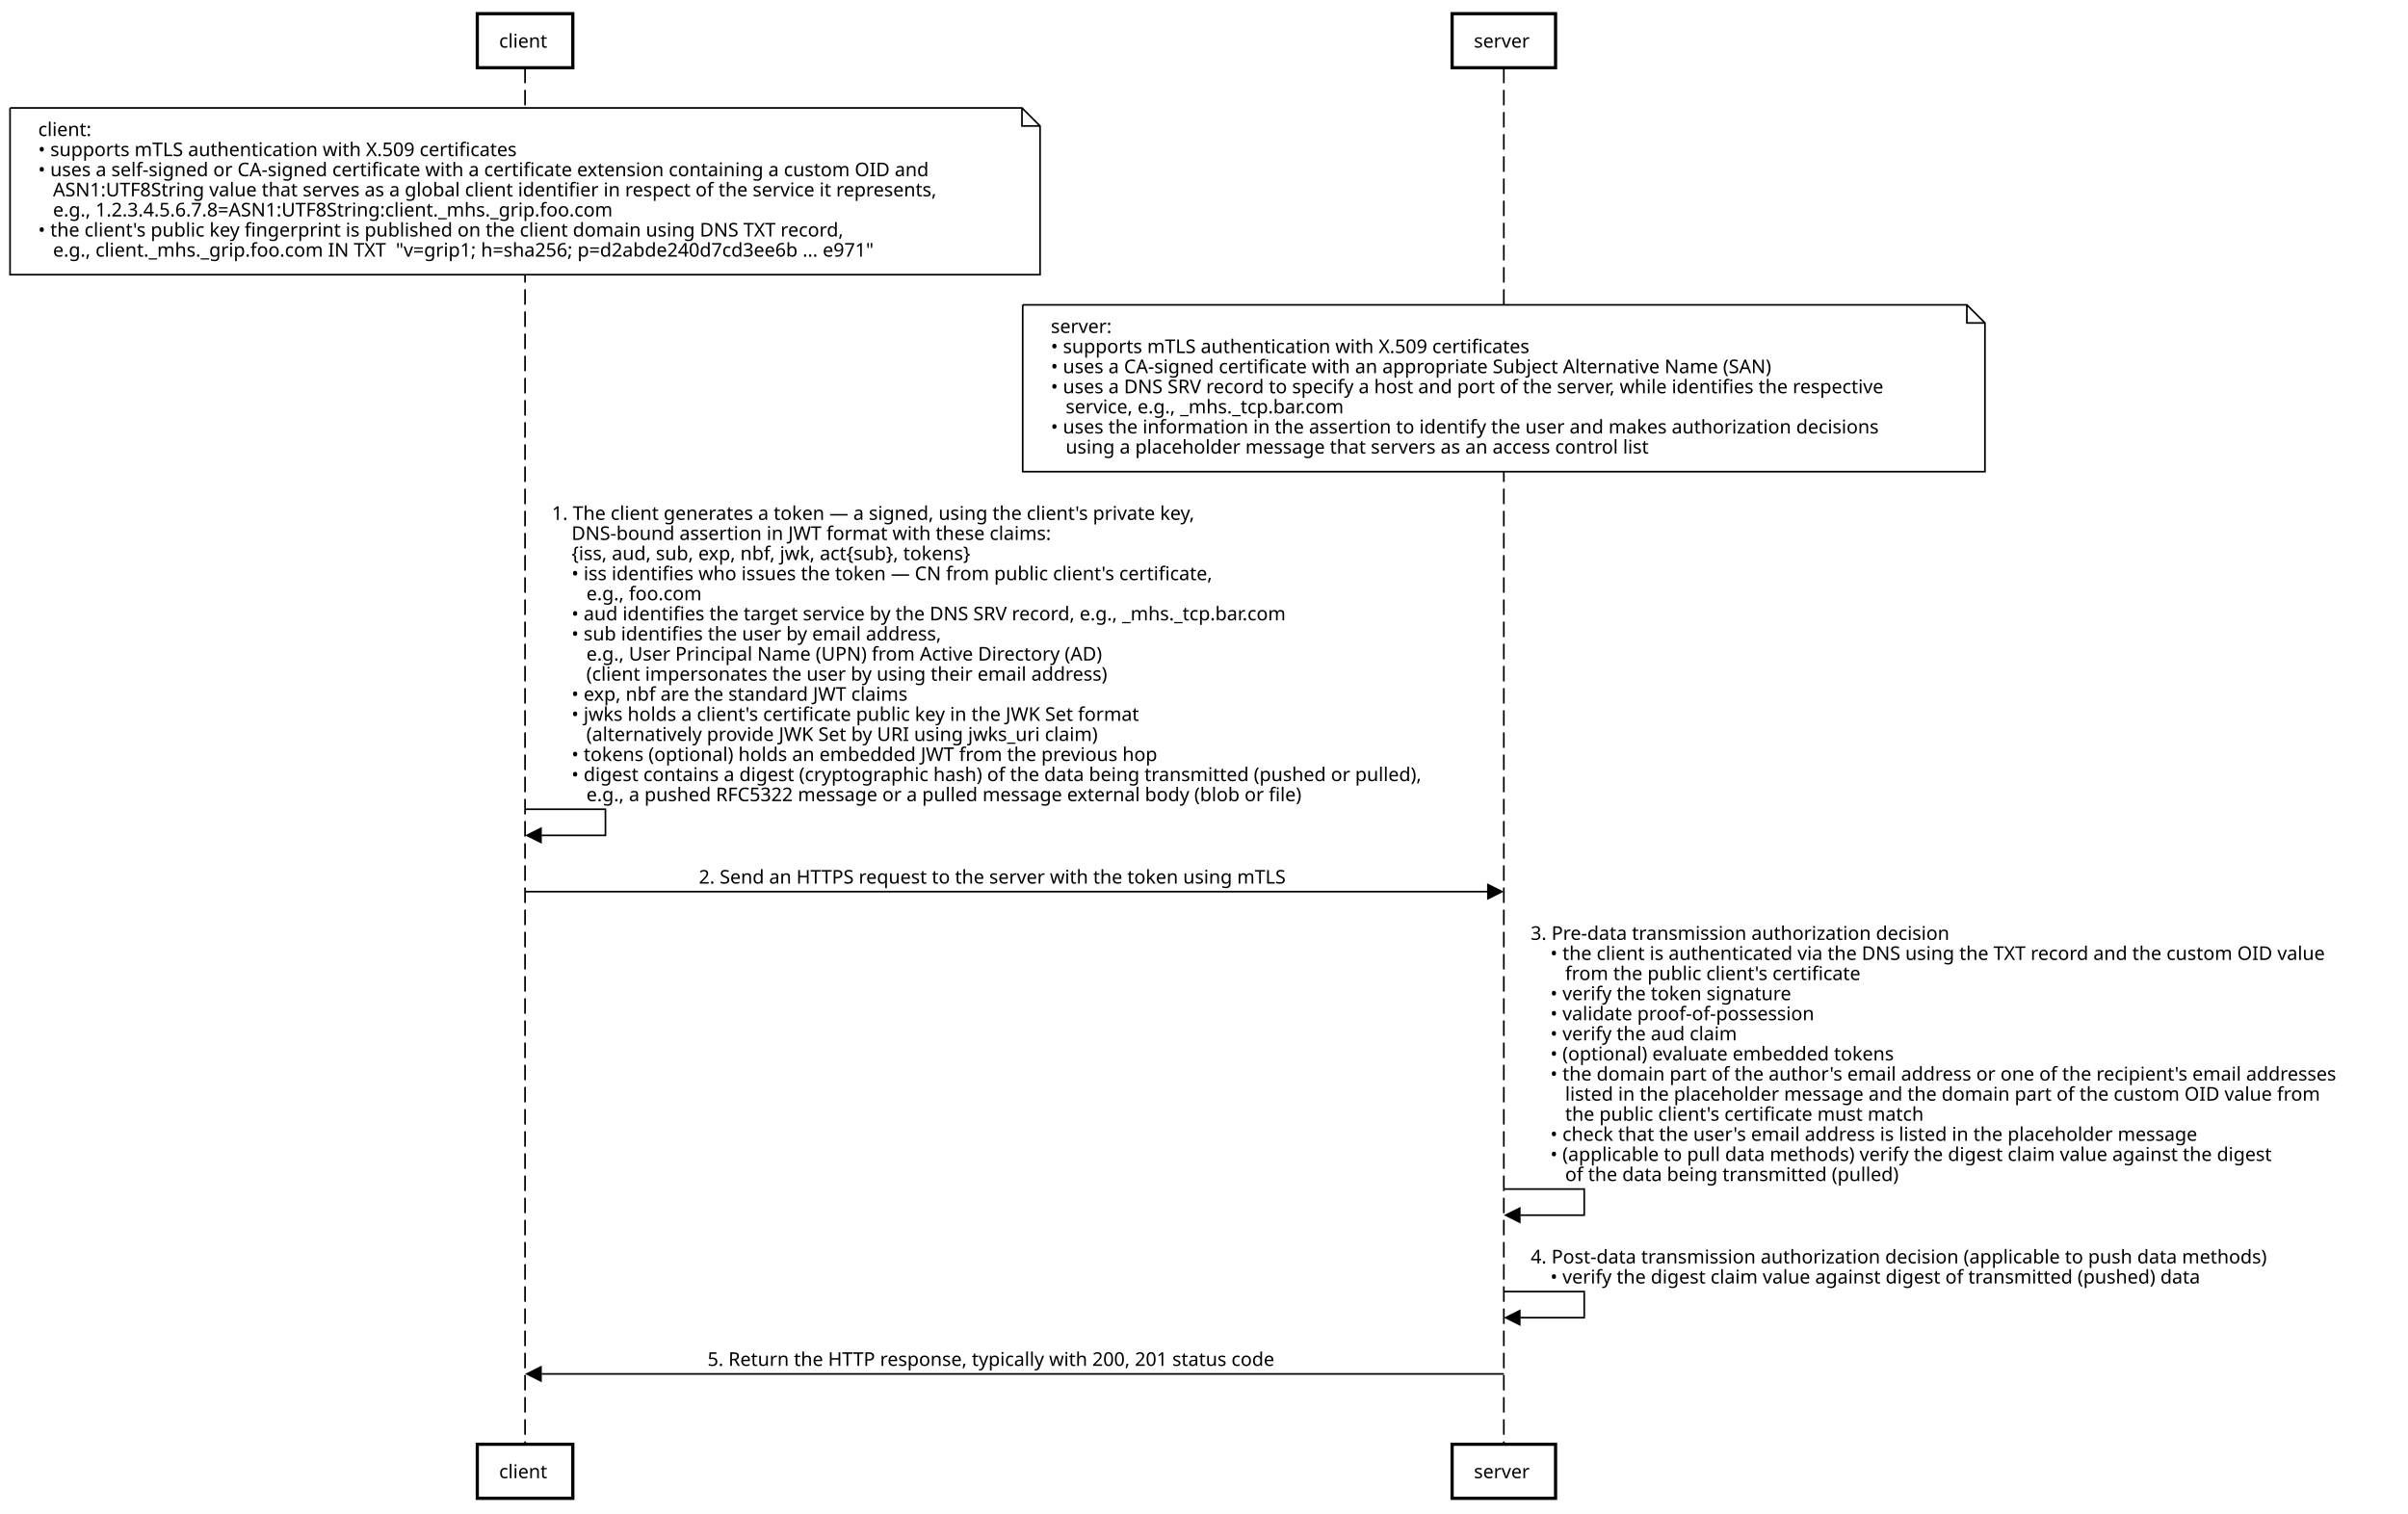
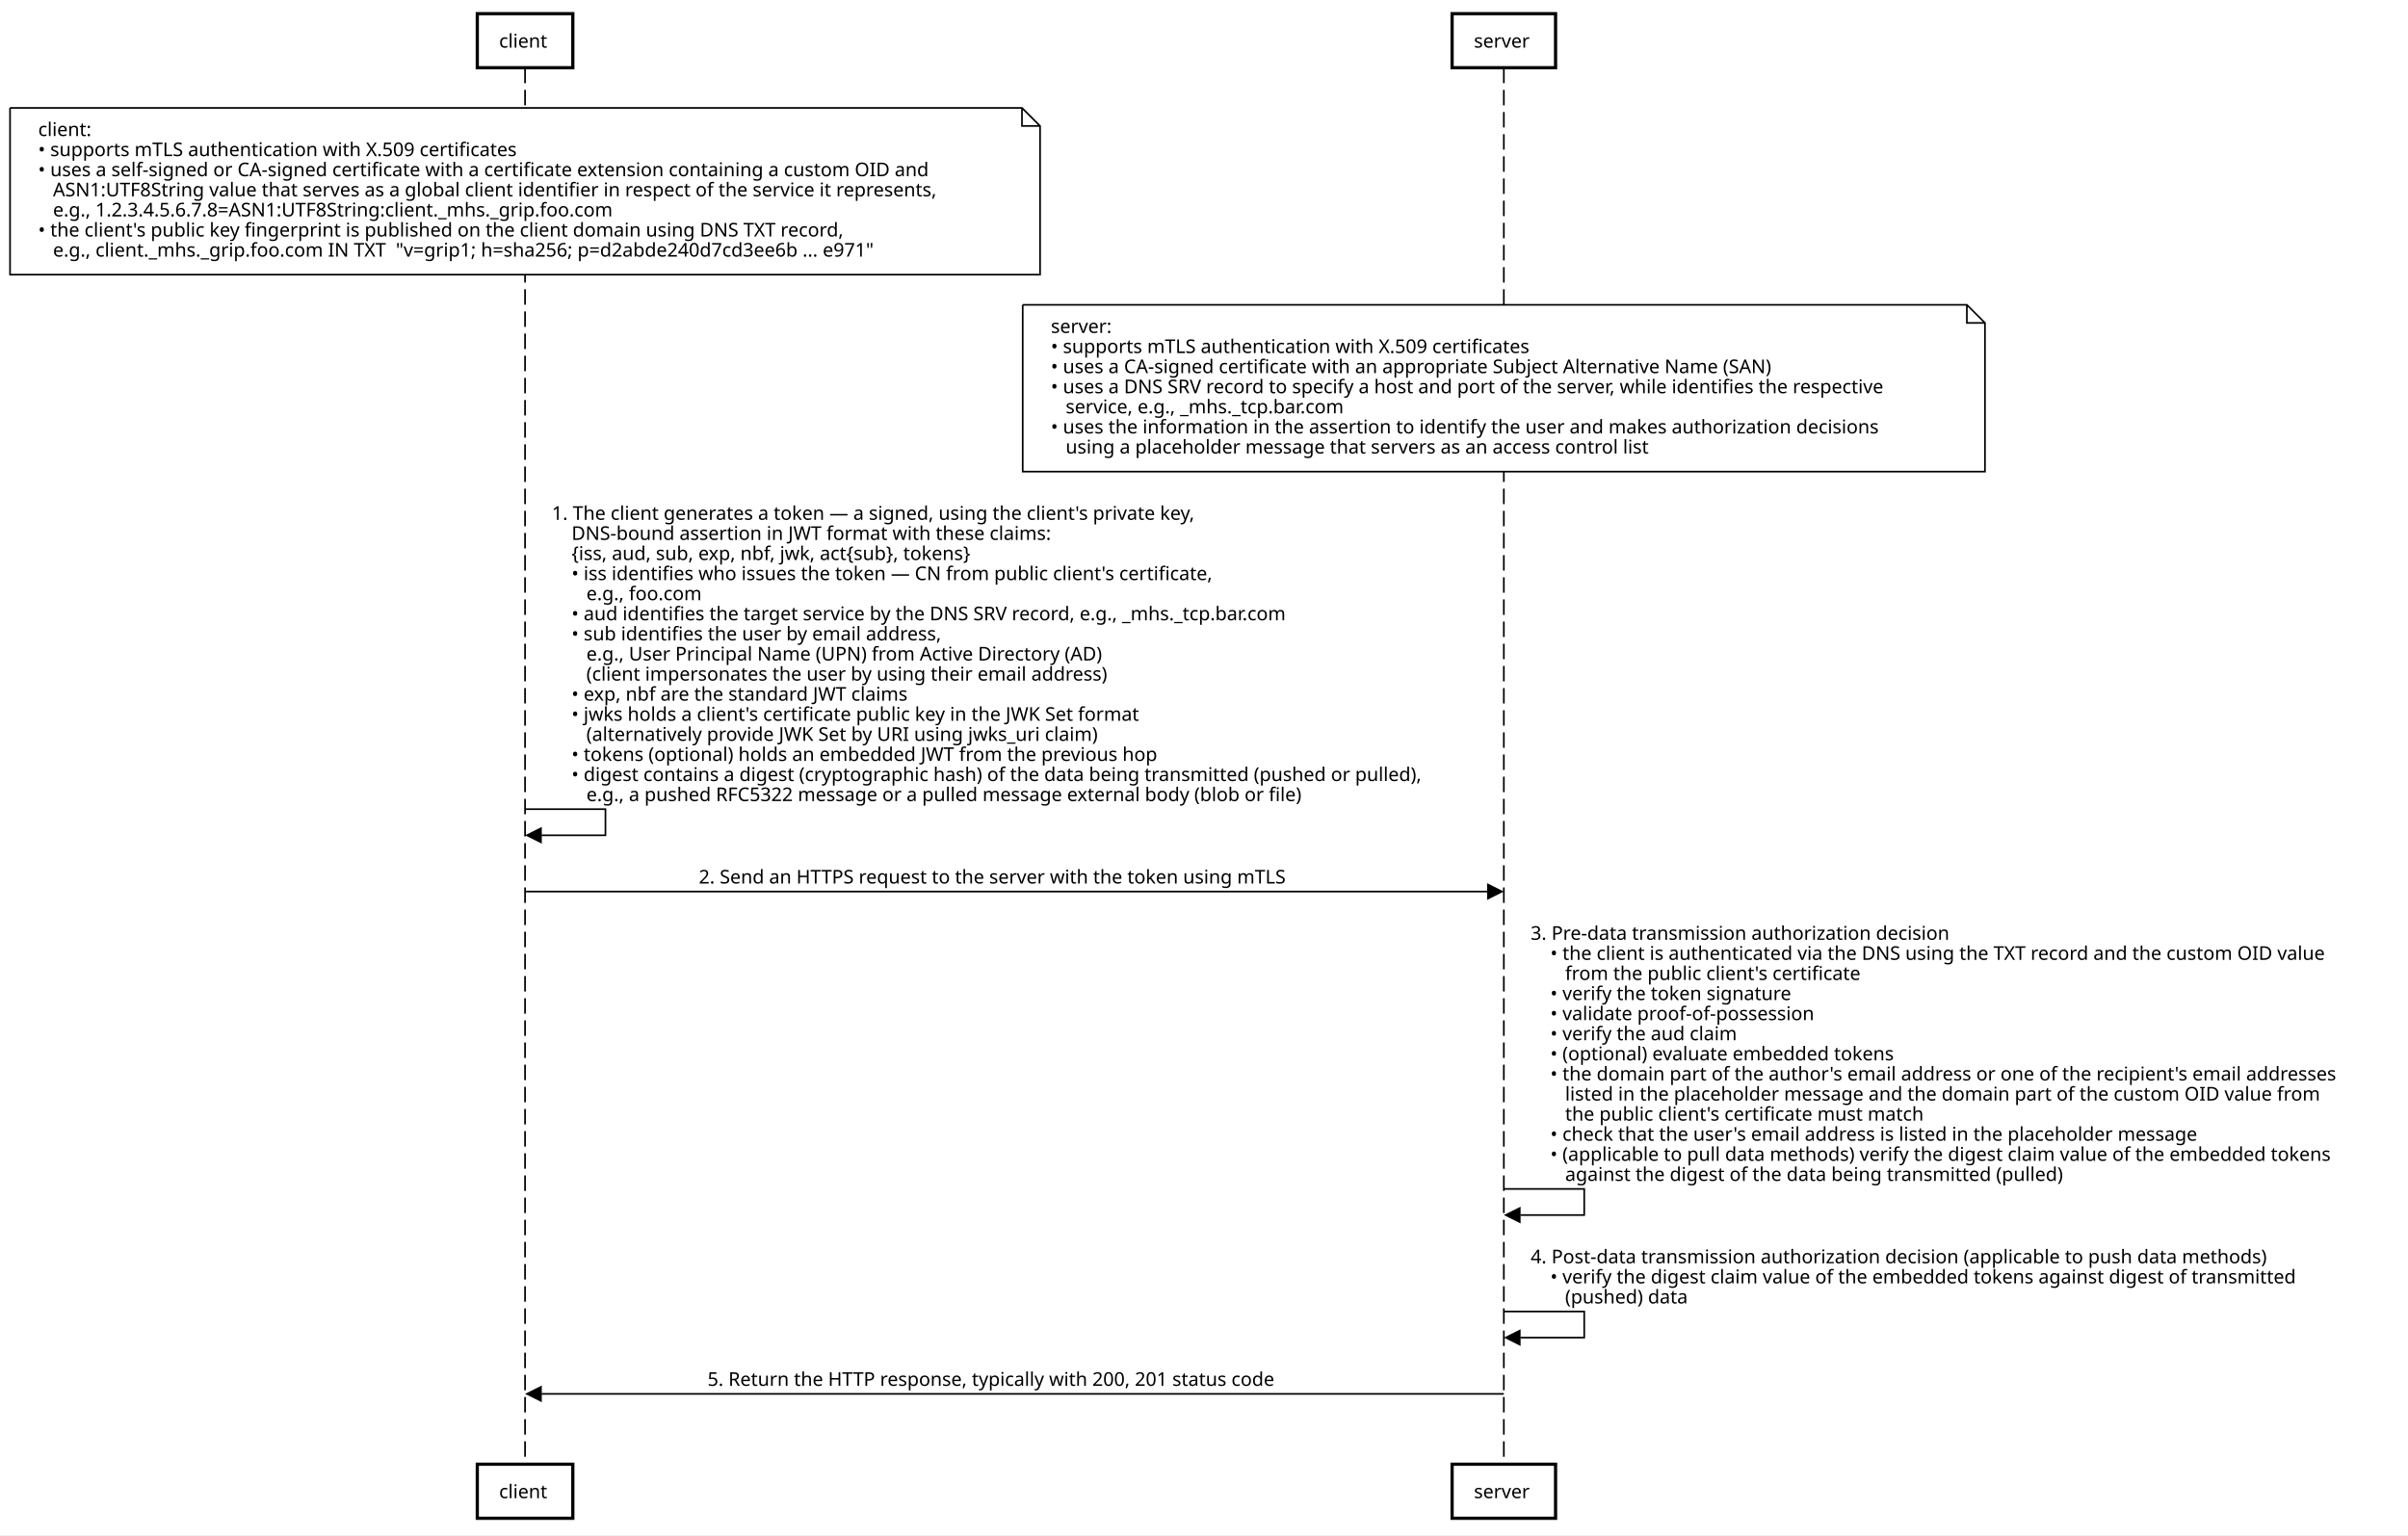
- <svg xmlns="http://www.w3.org/2000/svg" version="1.1" width="1355" height="852">
+ <svg xmlns="http://www.w3.org/2000/svg" version="1.1" width="1355" height="864">
  <defs />
  <g>
    <g />
    <g />
    <g />
    <g />
    <g />
    <g />
    <g />
    <g />
    <g />
    <g />
    <g />
    <g />
    <g />
    <g />
    <g />
    <g />
    <g />
    <g />
    <g />
    <g />
    <g />
    <g />
    <g />
    <g />
    <g />
    <g />
    <g />
    <g />
    <g />
    <g />
    <g />
    <g />
    <g />
    <g />
    <g />
    <g />
    <g />
    <g />
    <g />
    <g />
    <g />
    <g />
    <g />
    <g />
    <g />
    <g />
    <g />
    <g />
-     <g>
-       <rect fill="white" stroke="none" x="0" y="0" width="1355" height="852" />
-     </g>
-     <g />
-     <g>
-       <path fill="none" stroke="black" paint-order="fill stroke markers" d=" M 295.454 38.111 L 295.454 812.777" stroke-miterlimit="10" stroke-width="0.942" stroke-dasharray="8.699,3.77" />
-       <path fill="none" stroke="black" paint-order="fill stroke markers" d=" M 846.22 38.111 L 846.22 812.777" stroke-miterlimit="10" stroke-width="0.942" stroke-dasharray="8.699,3.77" />
+     <g />
+     <g>
+       <rect fill="white" stroke="none" x="0" y="0" width="1355" height="864" />
+     </g>
+     <g />
+     <g>
+       <path fill="none" stroke="black" paint-order="fill stroke markers" d=" M 295.454 38.111 L 295.454 824.086" stroke-miterlimit="10" stroke-width="0.942" stroke-dasharray="8.699,3.77" />
+       <path fill="none" stroke="black" paint-order="fill stroke markers" d=" M 846.22 38.111 L 846.22 824.086" stroke-miterlimit="10" stroke-width="0.942" stroke-dasharray="8.699,3.77" />
    </g>
    <g>
      <path fill="none" stroke="none" />
      <g>
        <path fill="white" stroke="black" paint-order="fill stroke markers" d=" M 268.575 7.69 L 322.332 7.69 L 322.332 38.111 L 268.575 38.111 L 268.575 7.69 Z" stroke-miterlimit="10" stroke-width="1.809" stroke-dasharray="" />
      </g>
      <g>
        <text fill="black" stroke="none" font-family="sans-serif" font-size="8pt" font-style="normal" font-weight="normal" text-decoration="normal" x="280.845" y="26.802" text-anchor="start" dominant-baseline="alphabetic" xml:space="preserve">client</text>
      </g>
      <path fill="none" stroke="none" />
      <g>
        <path fill="white" stroke="black" paint-order="fill stroke markers" d=" M 817.108 7.69 L 875.332 7.69 L 875.332 38.111 L 817.108 38.111 L 817.108 7.69 Z" stroke-miterlimit="10" stroke-width="1.809" stroke-dasharray="" />
      </g>
      <g>
        <text fill="black" stroke="none" font-family="sans-serif" font-size="8pt" font-style="normal" font-weight="normal" text-decoration="normal" x="829.379" y="26.802" text-anchor="start" dominant-baseline="alphabetic" xml:space="preserve">server</text>
      </g>
      <path fill="none" stroke="none" />
      <g>
-         <path fill="white" stroke="black" paint-order="fill stroke markers" d=" M 268.575 812.777 L 322.332 812.777 L 322.332 843.198 L 268.575 843.198 L 268.575 812.777 Z" stroke-miterlimit="10" stroke-width="1.809" stroke-dasharray="" />
-       </g>
-       <g>
-         <text fill="black" stroke="none" font-family="sans-serif" font-size="8pt" font-style="normal" font-weight="normal" text-decoration="normal" x="280.845" y="831.889" text-anchor="start" dominant-baseline="alphabetic" xml:space="preserve">client</text>
-       </g>
-       <path fill="none" stroke="none" />
-       <g>
-         <path fill="white" stroke="black" paint-order="fill stroke markers" d=" M 817.108 812.777 L 875.332 812.777 L 875.332 843.198 L 817.108 843.198 L 817.108 812.777 Z" stroke-miterlimit="10" stroke-width="1.809" stroke-dasharray="" />
-       </g>
-       <g>
-         <text fill="black" stroke="none" font-family="sans-serif" font-size="8pt" font-style="normal" font-weight="normal" text-decoration="normal" x="829.379" y="831.889" text-anchor="start" dominant-baseline="alphabetic" xml:space="preserve">server</text>
+         <path fill="white" stroke="black" paint-order="fill stroke markers" d=" M 268.575 824.086 L 322.332 824.086 L 322.332 854.507 L 268.575 854.507 L 268.575 824.086 Z" stroke-miterlimit="10" stroke-width="1.809" stroke-dasharray="" />
+       </g>
+       <g>
+         <text fill="black" stroke="none" font-family="sans-serif" font-size="8pt" font-style="normal" font-weight="normal" text-decoration="normal" x="280.845" y="843.198" text-anchor="start" dominant-baseline="alphabetic" xml:space="preserve">client</text>
+       </g>
+       <path fill="none" stroke="none" />
+       <g>
+         <path fill="white" stroke="black" paint-order="fill stroke markers" d=" M 817.108 824.086 L 875.332 824.086 L 875.332 854.507 L 817.108 854.507 L 817.108 824.086 Z" stroke-miterlimit="10" stroke-width="1.809" stroke-dasharray="" />
+       </g>
+       <g>
+         <text fill="black" stroke="none" font-family="sans-serif" font-size="8pt" font-style="normal" font-weight="normal" text-decoration="normal" x="829.379" y="843.198" text-anchor="start" dominant-baseline="alphabetic" xml:space="preserve">server</text>
      </g>
    </g>
    <g>
      <path fill="white" stroke="black" paint-order="fill stroke markers" d=" M 5.654 60.729 L 575.075 60.729 L 585.253 70.907 L 585.253 154.594 L 5.654 154.594 L 5.654 60.729 M 575.075 60.729 L 575.075 70.907 L 585.253 70.907" stroke-miterlimit="10" stroke-width="0.942" stroke-dasharray="" />
      <g>
        <text fill="black" stroke="none" font-family="sans-serif" font-size="8pt" font-style="normal" font-weight="normal" text-decoration="normal" x="21.487" y="76.562" text-anchor="start" dominant-baseline="alphabetic" xml:space="preserve">client:</text>
        <text fill="black" stroke="none" font-family="sans-serif" font-size="8pt" font-style="normal" font-weight="normal" text-decoration="normal" x="21.487" y="87.871" text-anchor="start" dominant-baseline="alphabetic" xml:space="preserve">• supports mTLS authentication with X.509 certificates</text>
        <text fill="black" stroke="none" font-family="sans-serif" font-size="8pt" font-style="normal" font-weight="normal" text-decoration="normal" x="21.487" y="99.18" text-anchor="start" dominant-baseline="alphabetic" xml:space="preserve">• uses a self-signed or CA-signed certificate with a certificate extension containing a custom OID and</text>
        <text fill="black" stroke="none" font-family="sans-serif" font-size="8pt" font-style="normal" font-weight="normal" text-decoration="normal" x="21.487" y="110.489" text-anchor="start" dominant-baseline="alphabetic" xml:space="preserve">   ASN1:UTF8String value that serves as a global client identifier in respect of the service it represents,</text>
        <text fill="black" stroke="none" font-family="sans-serif" font-size="8pt" font-style="normal" font-weight="normal" text-decoration="normal" x="21.487" y="121.798" text-anchor="start" dominant-baseline="alphabetic" xml:space="preserve">   e.g., 1.2.3.4.5.6.7.8=ASN1:UTF8String:client._mhs._grip.foo.com</text>
        <text fill="black" stroke="none" font-family="sans-serif" font-size="8pt" font-style="normal" font-weight="normal" text-decoration="normal" x="21.487" y="133.107" text-anchor="start" dominant-baseline="alphabetic" xml:space="preserve">• the client's public key fingerprint is published on the client domain using DNS TXT record,</text>
        <text fill="black" stroke="none" font-family="sans-serif" font-size="8pt" font-style="normal" font-weight="normal" text-decoration="normal" x="21.487" y="144.416" text-anchor="start" dominant-baseline="alphabetic" xml:space="preserve">   e.g., client._mhs._grip.foo.com IN TXT  "v=grip1; h=sha256; p=d2abde240d7cd3ee6b ... e971"</text>
      </g>
      <path fill="white" stroke="black" paint-order="fill stroke markers" d=" M 575.488 171.557 L 1106.775 171.557 L 1116.953 181.735 L 1116.953 265.422 L 575.488 265.422 L 575.488 171.557 M 1106.775 171.557 L 1106.775 181.735 L 1116.953 181.735" stroke-miterlimit="10" stroke-width="0.942" stroke-dasharray="" />
      <g>
        <text fill="black" stroke="none" font-family="sans-serif" font-size="8pt" font-style="normal" font-weight="normal" text-decoration="normal" x="591.32" y="187.39" text-anchor="start" dominant-baseline="alphabetic" xml:space="preserve">server:</text>
        <text fill="black" stroke="none" font-family="sans-serif" font-size="8pt" font-style="normal" font-weight="normal" text-decoration="normal" x="591.32" y="198.699" text-anchor="start" dominant-baseline="alphabetic" xml:space="preserve">• supports mTLS authentication with X.509 certificates</text>
        <text fill="black" stroke="none" font-family="sans-serif" font-size="8pt" font-style="normal" font-weight="normal" text-decoration="normal" x="591.32" y="210.008" text-anchor="start" dominant-baseline="alphabetic" xml:space="preserve">• uses a CA-signed certificate with an appropriate Subject Alternative Name (SAN)</text>
        <text fill="black" stroke="none" font-family="sans-serif" font-size="8pt" font-style="normal" font-weight="normal" text-decoration="normal" x="591.32" y="221.317" text-anchor="start" dominant-baseline="alphabetic" xml:space="preserve">• uses a DNS SRV record to specify a host and port of the server, while identifies the respective</text>
        <text fill="black" stroke="none" font-family="sans-serif" font-size="8pt" font-style="normal" font-weight="normal" text-decoration="normal" x="591.32" y="232.626" text-anchor="start" dominant-baseline="alphabetic" xml:space="preserve">   service, e.g., _mhs._tcp.bar.com</text>
        <text fill="black" stroke="none" font-family="sans-serif" font-size="8pt" font-style="normal" font-weight="normal" text-decoration="normal" x="591.32" y="243.935" text-anchor="start" dominant-baseline="alphabetic" xml:space="preserve">• uses the information in the assertion to identify the user and makes authorization decisions</text>
        <text fill="black" stroke="none" font-family="sans-serif" font-size="8pt" font-style="normal" font-weight="normal" text-decoration="normal" x="591.32" y="255.244" text-anchor="start" dominant-baseline="alphabetic" xml:space="preserve">   using a placeholder message that servers as an access control list</text>
      </g>
      <g>
        <g>
          <rect fill="white" stroke="none" x="308.836" y="282.385" width="395.943" height="14.702" />
        </g>
        <g>
          <rect fill="white" stroke="none" x="308.836" y="293.694" width="305.043" height="14.702" />
        </g>
        <g>
          <rect fill="white" stroke="none" x="308.836" y="305.003" width="269.859" height="14.702" />
        </g>
        <g>
          <rect fill="white" stroke="none" x="308.836" y="316.312" width="406.426" height="14.702" />
        </g>
        <g>
          <rect fill="white" stroke="none" x="308.836" y="327.621" width="96.609" height="14.702" />
        </g>
        <g>
          <rect fill="white" stroke="none" x="308.836" y="338.93" width="455.376" height="14.702" />
        </g>
        <g>
          <rect fill="white" stroke="none" x="308.836" y="350.239" width="243.109" height="14.702" />
        </g>
        <g>
          <rect fill="white" stroke="none" x="308.836" y="361.548" width="339.526" height="14.702" />
        </g>
        <g>
          <rect fill="white" stroke="none" x="308.836" y="372.857" width="342.643" height="14.702" />
        </g>
        <g>
          <rect fill="white" stroke="none" x="308.836" y="384.166" width="223.126" height="14.702" />
        </g>
        <g>
          <rect fill="white" stroke="none" x="308.836" y="395.475" width="364.976" height="14.702" />
        </g>
        <g>
          <rect fill="white" stroke="none" x="308.836" y="406.784" width="338.843" height="14.702" />
        </g>
        <g>
          <rect fill="white" stroke="none" x="308.836" y="418.093" width="370.476" height="14.702" />
        </g>
        <g>
          <rect fill="white" stroke="none" x="308.836" y="429.402" width="533.426" height="14.702" />
        </g>
        <g>
          <rect fill="white" stroke="none" x="308.836" y="440.711" width="462.359" height="14.702" />
        </g>
        <text fill="black" stroke="none" font-family="sans-serif" font-size="8pt" font-style="normal" font-weight="normal" text-decoration="normal" x="310.532" y="292.563" text-anchor="start" dominant-baseline="alphabetic" xml:space="preserve">1. The client generates a token — a signed, using the client's private key,</text>
        <text fill="black" stroke="none" font-family="sans-serif" font-size="8pt" font-style="normal" font-weight="normal" text-decoration="normal" x="310.532" y="303.872" text-anchor="start" dominant-baseline="alphabetic" xml:space="preserve">    DNS-bound assertion in JWT format with these claims:</text>
        <text fill="black" stroke="none" font-family="sans-serif" font-size="8pt" font-style="normal" font-weight="normal" text-decoration="normal" x="310.532" y="315.181" text-anchor="start" dominant-baseline="alphabetic" xml:space="preserve">    {iss, aud, sub, exp, nbf, jwk, act{sub}, tokens}</text>
        <text fill="black" stroke="none" font-family="sans-serif" font-size="8pt" font-style="normal" font-weight="normal" text-decoration="normal" x="310.532" y="326.49" text-anchor="start" dominant-baseline="alphabetic" xml:space="preserve">    • iss identifies who issues the token — CN from public client's certificate,</text>
        <text fill="black" stroke="none" font-family="sans-serif" font-size="8pt" font-style="normal" font-weight="normal" text-decoration="normal" x="310.532" y="337.799" text-anchor="start" dominant-baseline="alphabetic" xml:space="preserve">       e.g., foo.com</text>
        <text fill="black" stroke="none" font-family="sans-serif" font-size="8pt" font-style="normal" font-weight="normal" text-decoration="normal" x="310.532" y="349.108" text-anchor="start" dominant-baseline="alphabetic" xml:space="preserve">    • aud identifies the target service by the DNS SRV record, e.g., _mhs._tcp.bar.com</text>
        <text fill="black" stroke="none" font-family="sans-serif" font-size="8pt" font-style="normal" font-weight="normal" text-decoration="normal" x="310.532" y="360.417" text-anchor="start" dominant-baseline="alphabetic" xml:space="preserve">    • sub identifies the user by email address,</text>
        <text fill="black" stroke="none" font-family="sans-serif" font-size="8pt" font-style="normal" font-weight="normal" text-decoration="normal" x="310.532" y="371.726" text-anchor="start" dominant-baseline="alphabetic" xml:space="preserve">       e.g., User Principal Name (UPN) from Active Directory (AD)</text>
        <text fill="black" stroke="none" font-family="sans-serif" font-size="8pt" font-style="normal" font-weight="normal" text-decoration="normal" x="310.532" y="383.035" text-anchor="start" dominant-baseline="alphabetic" xml:space="preserve">       (client impersonates the user by using their email address)</text>
        <text fill="black" stroke="none" font-family="sans-serif" font-size="8pt" font-style="normal" font-weight="normal" text-decoration="normal" x="310.532" y="394.344" text-anchor="start" dominant-baseline="alphabetic" xml:space="preserve">    • exp, nbf are the standard JWT claims</text>
        <text fill="black" stroke="none" font-family="sans-serif" font-size="8pt" font-style="normal" font-weight="normal" text-decoration="normal" x="310.532" y="405.653" text-anchor="start" dominant-baseline="alphabetic" xml:space="preserve">    • jwks holds a client's certificate public key in the JWK Set format</text>
        <text fill="black" stroke="none" font-family="sans-serif" font-size="8pt" font-style="normal" font-weight="normal" text-decoration="normal" x="310.532" y="416.962" text-anchor="start" dominant-baseline="alphabetic" xml:space="preserve">       (alternatively provide JWK Set by URI using jwks_uri claim)</text>
        <text fill="black" stroke="none" font-family="sans-serif" font-size="8pt" font-style="normal" font-weight="normal" text-decoration="normal" x="310.532" y="428.271" text-anchor="start" dominant-baseline="alphabetic" xml:space="preserve">    • tokens (optional) holds an embedded JWT from the previous hop</text>
        <text fill="black" stroke="none" font-family="sans-serif" font-size="8pt" font-style="normal" font-weight="normal" text-decoration="normal" x="310.532" y="439.58" text-anchor="start" dominant-baseline="alphabetic" xml:space="preserve">    • digest contains a digest (cryptographic hash) of the data being transmitted (pushed or pulled),</text>
        <text fill="black" stroke="none" font-family="sans-serif" font-size="8pt" font-style="normal" font-weight="normal" text-decoration="normal" x="310.532" y="450.889" text-anchor="start" dominant-baseline="alphabetic" xml:space="preserve">       e.g., a pushed RFC5322 message or a pulled message external body (blob or file)</text>
      </g>
      <g>
        <path fill="none" stroke="black" paint-order="fill stroke markers" d=" M 295.454 455.413 L 340.69 455.413 L 340.69 470.115 L 304.765 470.115" stroke-miterlimit="10" stroke-width="0.942" stroke-dasharray="" />
        <g transform="translate(295.4537,470.1146) translate(-295.4537,-470.1146)">
          <path fill="black" stroke="none" paint-order="stroke fill markers" d=" M 304.878 465.403 L 295.454 470.115 L 304.878 474.827 Z" />
        </g>
      </g>
      <g>
        <g>
          <rect fill="white" stroke="none" x="391.549" y="487.078" width="358.576" height="14.702" />
        </g>
        <text fill="black" stroke="none" font-family="sans-serif" font-size="8pt" font-style="normal" font-weight="normal" text-decoration="normal" x="393.245" y="497.256" text-anchor="start" dominant-baseline="alphabetic" xml:space="preserve">2. Send an HTTPS request to the server with the token using mTLS</text>
      </g>
      <g>
        <path fill="none" stroke="black" paint-order="fill stroke markers" d=" M 295.454 501.78 L 836.909 501.78" stroke-miterlimit="10" stroke-width="0.942" stroke-dasharray="" />
        <g transform="translate(846.2202,501.7797) translate(-846.2202,-501.7797)">
          <path fill="black" stroke="none" paint-order="stroke fill markers" d=" M 836.796 497.068 L 846.22 501.78 L 836.796 506.492 Z" />
        </g>
      </g>
      <g>
        <g>
          <rect fill="white" stroke="none" x="859.603" y="518.743" width="254.126" height="14.702" />
        </g>
        <g>
          <rect fill="white" stroke="none" x="859.603" y="530.052" width="488.876" height="14.702" />
        </g>
        <g>
          <rect fill="white" stroke="none" x="859.603" y="541.361" width="206.209" height="14.702" />
        </g>
        <g>
          <rect fill="white" stroke="none" x="859.603" y="552.67" width="164.126" height="14.702" />
        </g>
        <g>
          <rect fill="white" stroke="none" x="859.603" y="563.979" width="175.543" height="14.702" />
        </g>
        <g>
          <rect fill="white" stroke="none" x="859.603" y="575.288" width="132.893" height="14.702" />
        </g>
        <g>
          <rect fill="white" stroke="none" x="859.603" y="586.597" width="226.793" height="14.702" />
        </g>
        <g>
          <rect fill="white" stroke="none" x="859.603" y="597.906" width="492.293" height="14.702" />
        </g>
        <g>
          <rect fill="white" stroke="none" x="859.603" y="609.215" width="480.476" height="14.702" />
        </g>
        <g>
          <rect fill="white" stroke="none" x="859.603" y="620.524" width="245.309" height="14.702" />
        </g>
        <g>
          <rect fill="white" stroke="none" x="859.603" y="631.833" width="411.793" height="14.702" />
        </g>
        <g>
-           <rect fill="white" stroke="none" x="859.603" y="643.142" width="458.009" height="14.702" />
-         </g>
-         <g>
-           <rect fill="white" stroke="none" x="859.603" y="654.451" width="228.726" height="14.702" />
+           <rect fill="white" stroke="none" x="859.603" y="643.142" width="492.076" height="14.702" />
+         </g>
+         <g>
+           <rect fill="white" stroke="none" x="859.603" y="654.451" width="328.259" height="14.702" />
        </g>
        <text fill="black" stroke="none" font-family="sans-serif" font-size="8pt" font-style="normal" font-weight="normal" text-decoration="normal" x="861.299" y="528.921" text-anchor="start" dominant-baseline="alphabetic" xml:space="preserve">3. Pre-data transmission authorization decision</text>
        <text fill="black" stroke="none" font-family="sans-serif" font-size="8pt" font-style="normal" font-weight="normal" text-decoration="normal" x="861.299" y="540.23" text-anchor="start" dominant-baseline="alphabetic" xml:space="preserve">    • the client is authenticated via the DNS using the TXT record and the custom OID value</text>
        <text fill="black" stroke="none" font-family="sans-serif" font-size="8pt" font-style="normal" font-weight="normal" text-decoration="normal" x="861.299" y="551.539" text-anchor="start" dominant-baseline="alphabetic" xml:space="preserve">       from the public client's certificate</text>
        <text fill="black" stroke="none" font-family="sans-serif" font-size="8pt" font-style="normal" font-weight="normal" text-decoration="normal" x="861.299" y="562.848" text-anchor="start" dominant-baseline="alphabetic" xml:space="preserve">    • verify the token signature</text>
        <text fill="black" stroke="none" font-family="sans-serif" font-size="8pt" font-style="normal" font-weight="normal" text-decoration="normal" x="861.299" y="574.157" text-anchor="start" dominant-baseline="alphabetic" xml:space="preserve">    • validate proof-of-possession</text>
        <text fill="black" stroke="none" font-family="sans-serif" font-size="8pt" font-style="normal" font-weight="normal" text-decoration="normal" x="861.299" y="585.466" text-anchor="start" dominant-baseline="alphabetic" xml:space="preserve">    • verify the aud claim</text>
        <text fill="black" stroke="none" font-family="sans-serif" font-size="8pt" font-style="normal" font-weight="normal" text-decoration="normal" x="861.299" y="596.775" text-anchor="start" dominant-baseline="alphabetic" xml:space="preserve">    • (optional) evaluate embedded tokens</text>
        <text fill="black" stroke="none" font-family="sans-serif" font-size="8pt" font-style="normal" font-weight="normal" text-decoration="normal" x="861.299" y="608.084" text-anchor="start" dominant-baseline="alphabetic" xml:space="preserve">    • the domain part of the author's email address or one of the recipient's email addresses</text>
        <text fill="black" stroke="none" font-family="sans-serif" font-size="8pt" font-style="normal" font-weight="normal" text-decoration="normal" x="861.299" y="619.393" text-anchor="start" dominant-baseline="alphabetic" xml:space="preserve">       listed in the placeholder message and the domain part of the custom OID value from</text>
        <text fill="black" stroke="none" font-family="sans-serif" font-size="8pt" font-style="normal" font-weight="normal" text-decoration="normal" x="861.299" y="630.702" text-anchor="start" dominant-baseline="alphabetic" xml:space="preserve">       the public client's certificate must match</text>
        <text fill="black" stroke="none" font-family="sans-serif" font-size="8pt" font-style="normal" font-weight="normal" text-decoration="normal" x="861.299" y="642.011" text-anchor="start" dominant-baseline="alphabetic" xml:space="preserve">    • check that the user's email address is listed in the placeholder message</text>
-         <text fill="black" stroke="none" font-family="sans-serif" font-size="8pt" font-style="normal" font-weight="normal" text-decoration="normal" x="861.299" y="653.32" text-anchor="start" dominant-baseline="alphabetic" xml:space="preserve">    • (applicable to pull data methods) verify the digest claim value against the digest</text>
-         <text fill="black" stroke="none" font-family="sans-serif" font-size="8pt" font-style="normal" font-weight="normal" text-decoration="normal" x="861.299" y="664.629" text-anchor="start" dominant-baseline="alphabetic" xml:space="preserve">       of the data being transmitted (pulled)</text>
+         <text fill="black" stroke="none" font-family="sans-serif" font-size="8pt" font-style="normal" font-weight="normal" text-decoration="normal" x="861.299" y="653.32" text-anchor="start" dominant-baseline="alphabetic" xml:space="preserve">    • (applicable to pull data methods) verify the digest claim value of the embedded tokens</text>
+         <text fill="black" stroke="none" font-family="sans-serif" font-size="8pt" font-style="normal" font-weight="normal" text-decoration="normal" x="861.299" y="664.629" text-anchor="start" dominant-baseline="alphabetic" xml:space="preserve">       against the digest of the data being transmitted (pulled)</text>
      </g>
      <g>
        <path fill="none" stroke="black" paint-order="fill stroke markers" d=" M 846.22 669.153 L 891.456 669.153 L 891.456 683.854 L 855.531 683.854" stroke-miterlimit="10" stroke-width="0.942" stroke-dasharray="" />
        <g transform="translate(846.2202,683.8544) translate(-846.2202,-683.8544)">
          <path fill="black" stroke="none" paint-order="stroke fill markers" d=" M 855.644 679.142 L 846.22 683.854 L 855.644 688.567 Z" />
        </g>
      </g>
      <g>
        <g>
          <rect fill="white" stroke="none" x="859.603" y="700.818" width="446.309" height="14.702" />
        </g>
        <g>
-           <rect fill="white" stroke="none" x="859.603" y="712.127" width="414.176" height="14.702" />
+           <rect fill="white" stroke="none" x="859.603" y="712.127" width="469.659" height="14.702" />
+         </g>
+         <g>
+           <rect fill="white" stroke="none" x="859.603" y="723.436" width="101.809" height="14.702" />
        </g>
        <text fill="black" stroke="none" font-family="sans-serif" font-size="8pt" font-style="normal" font-weight="normal" text-decoration="normal" x="861.299" y="710.996" text-anchor="start" dominant-baseline="alphabetic" xml:space="preserve">4. Post-data transmission authorization decision (applicable to push data methods)</text>
-         <text fill="black" stroke="none" font-family="sans-serif" font-size="8pt" font-style="normal" font-weight="normal" text-decoration="normal" x="861.299" y="722.305" text-anchor="start" dominant-baseline="alphabetic" xml:space="preserve">    • verify the digest claim value against digest of transmitted (pushed) data</text>
-       </g>
-       <g>
-         <path fill="none" stroke="black" paint-order="fill stroke markers" d=" M 846.22 726.829 L 891.456 726.829 L 891.456 741.53 L 855.531 741.53" stroke-miterlimit="10" stroke-width="0.942" stroke-dasharray="" />
-         <g transform="translate(846.2202,741.5303) translate(-846.2202,-741.5303)">
-           <path fill="black" stroke="none" paint-order="stroke fill markers" d=" M 855.644 736.818 L 846.22 741.53 L 855.644 746.242 Z" />
-         </g>
-       </g>
-       <g>
-         <g>
-           <rect fill="white" stroke="none" x="396.449" y="758.494" width="348.776" height="14.702" />
-         </g>
-         <text fill="black" stroke="none" font-family="sans-serif" font-size="8pt" font-style="normal" font-weight="normal" text-decoration="normal" x="398.145" y="768.672" text-anchor="start" dominant-baseline="alphabetic" xml:space="preserve">5. Return the HTTP response, typically with 200, 201 status code</text>
-       </g>
-       <g>
-         <path fill="none" stroke="black" paint-order="fill stroke markers" d=" M 846.22 773.195 L 304.765 773.195" stroke-miterlimit="10" stroke-width="0.942" stroke-dasharray="" />
-         <g transform="translate(295.4537,773.1954) translate(-295.4537,-773.1954)">
-           <path fill="black" stroke="none" paint-order="stroke fill markers" d=" M 304.878 768.483 L 295.454 773.195 L 304.878 777.908 Z" />
+         <text fill="black" stroke="none" font-family="sans-serif" font-size="8pt" font-style="normal" font-weight="normal" text-decoration="normal" x="861.299" y="722.305" text-anchor="start" dominant-baseline="alphabetic" xml:space="preserve">    • verify the digest claim value of the embedded tokens against digest of transmitted</text>
+         <text fill="black" stroke="none" font-family="sans-serif" font-size="8pt" font-style="normal" font-weight="normal" text-decoration="normal" x="861.299" y="733.614" text-anchor="start" dominant-baseline="alphabetic" xml:space="preserve">       (pushed) data</text>
+       </g>
+       <g>
+         <path fill="none" stroke="black" paint-order="fill stroke markers" d=" M 846.22 738.138 L 891.456 738.138 L 891.456 752.839 L 855.531 752.839" stroke-miterlimit="10" stroke-width="0.942" stroke-dasharray="" />
+         <g transform="translate(846.2202,752.8393) translate(-846.2202,-752.8393)">
+           <path fill="black" stroke="none" paint-order="stroke fill markers" d=" M 855.644 748.127 L 846.22 752.839 L 855.644 757.551 Z" />
+         </g>
+       </g>
+       <g>
+         <g>
+           <rect fill="white" stroke="none" x="396.449" y="769.803" width="348.776" height="14.702" />
+         </g>
+         <text fill="black" stroke="none" font-family="sans-serif" font-size="8pt" font-style="normal" font-weight="normal" text-decoration="normal" x="398.145" y="779.981" text-anchor="start" dominant-baseline="alphabetic" xml:space="preserve">5. Return the HTTP response, typically with 200, 201 status code</text>
+       </g>
+       <g>
+         <path fill="none" stroke="black" paint-order="fill stroke markers" d=" M 846.22 784.504 L 304.765 784.504" stroke-miterlimit="10" stroke-width="0.942" stroke-dasharray="" />
+         <g transform="translate(295.4537,784.5044) translate(-295.4537,-784.5044)">
+           <path fill="black" stroke="none" paint-order="stroke fill markers" d=" M 304.878 779.792 L 295.454 784.504 L 304.878 789.216 Z" />
        </g>
      </g>
    </g>
  </g>
</svg>
